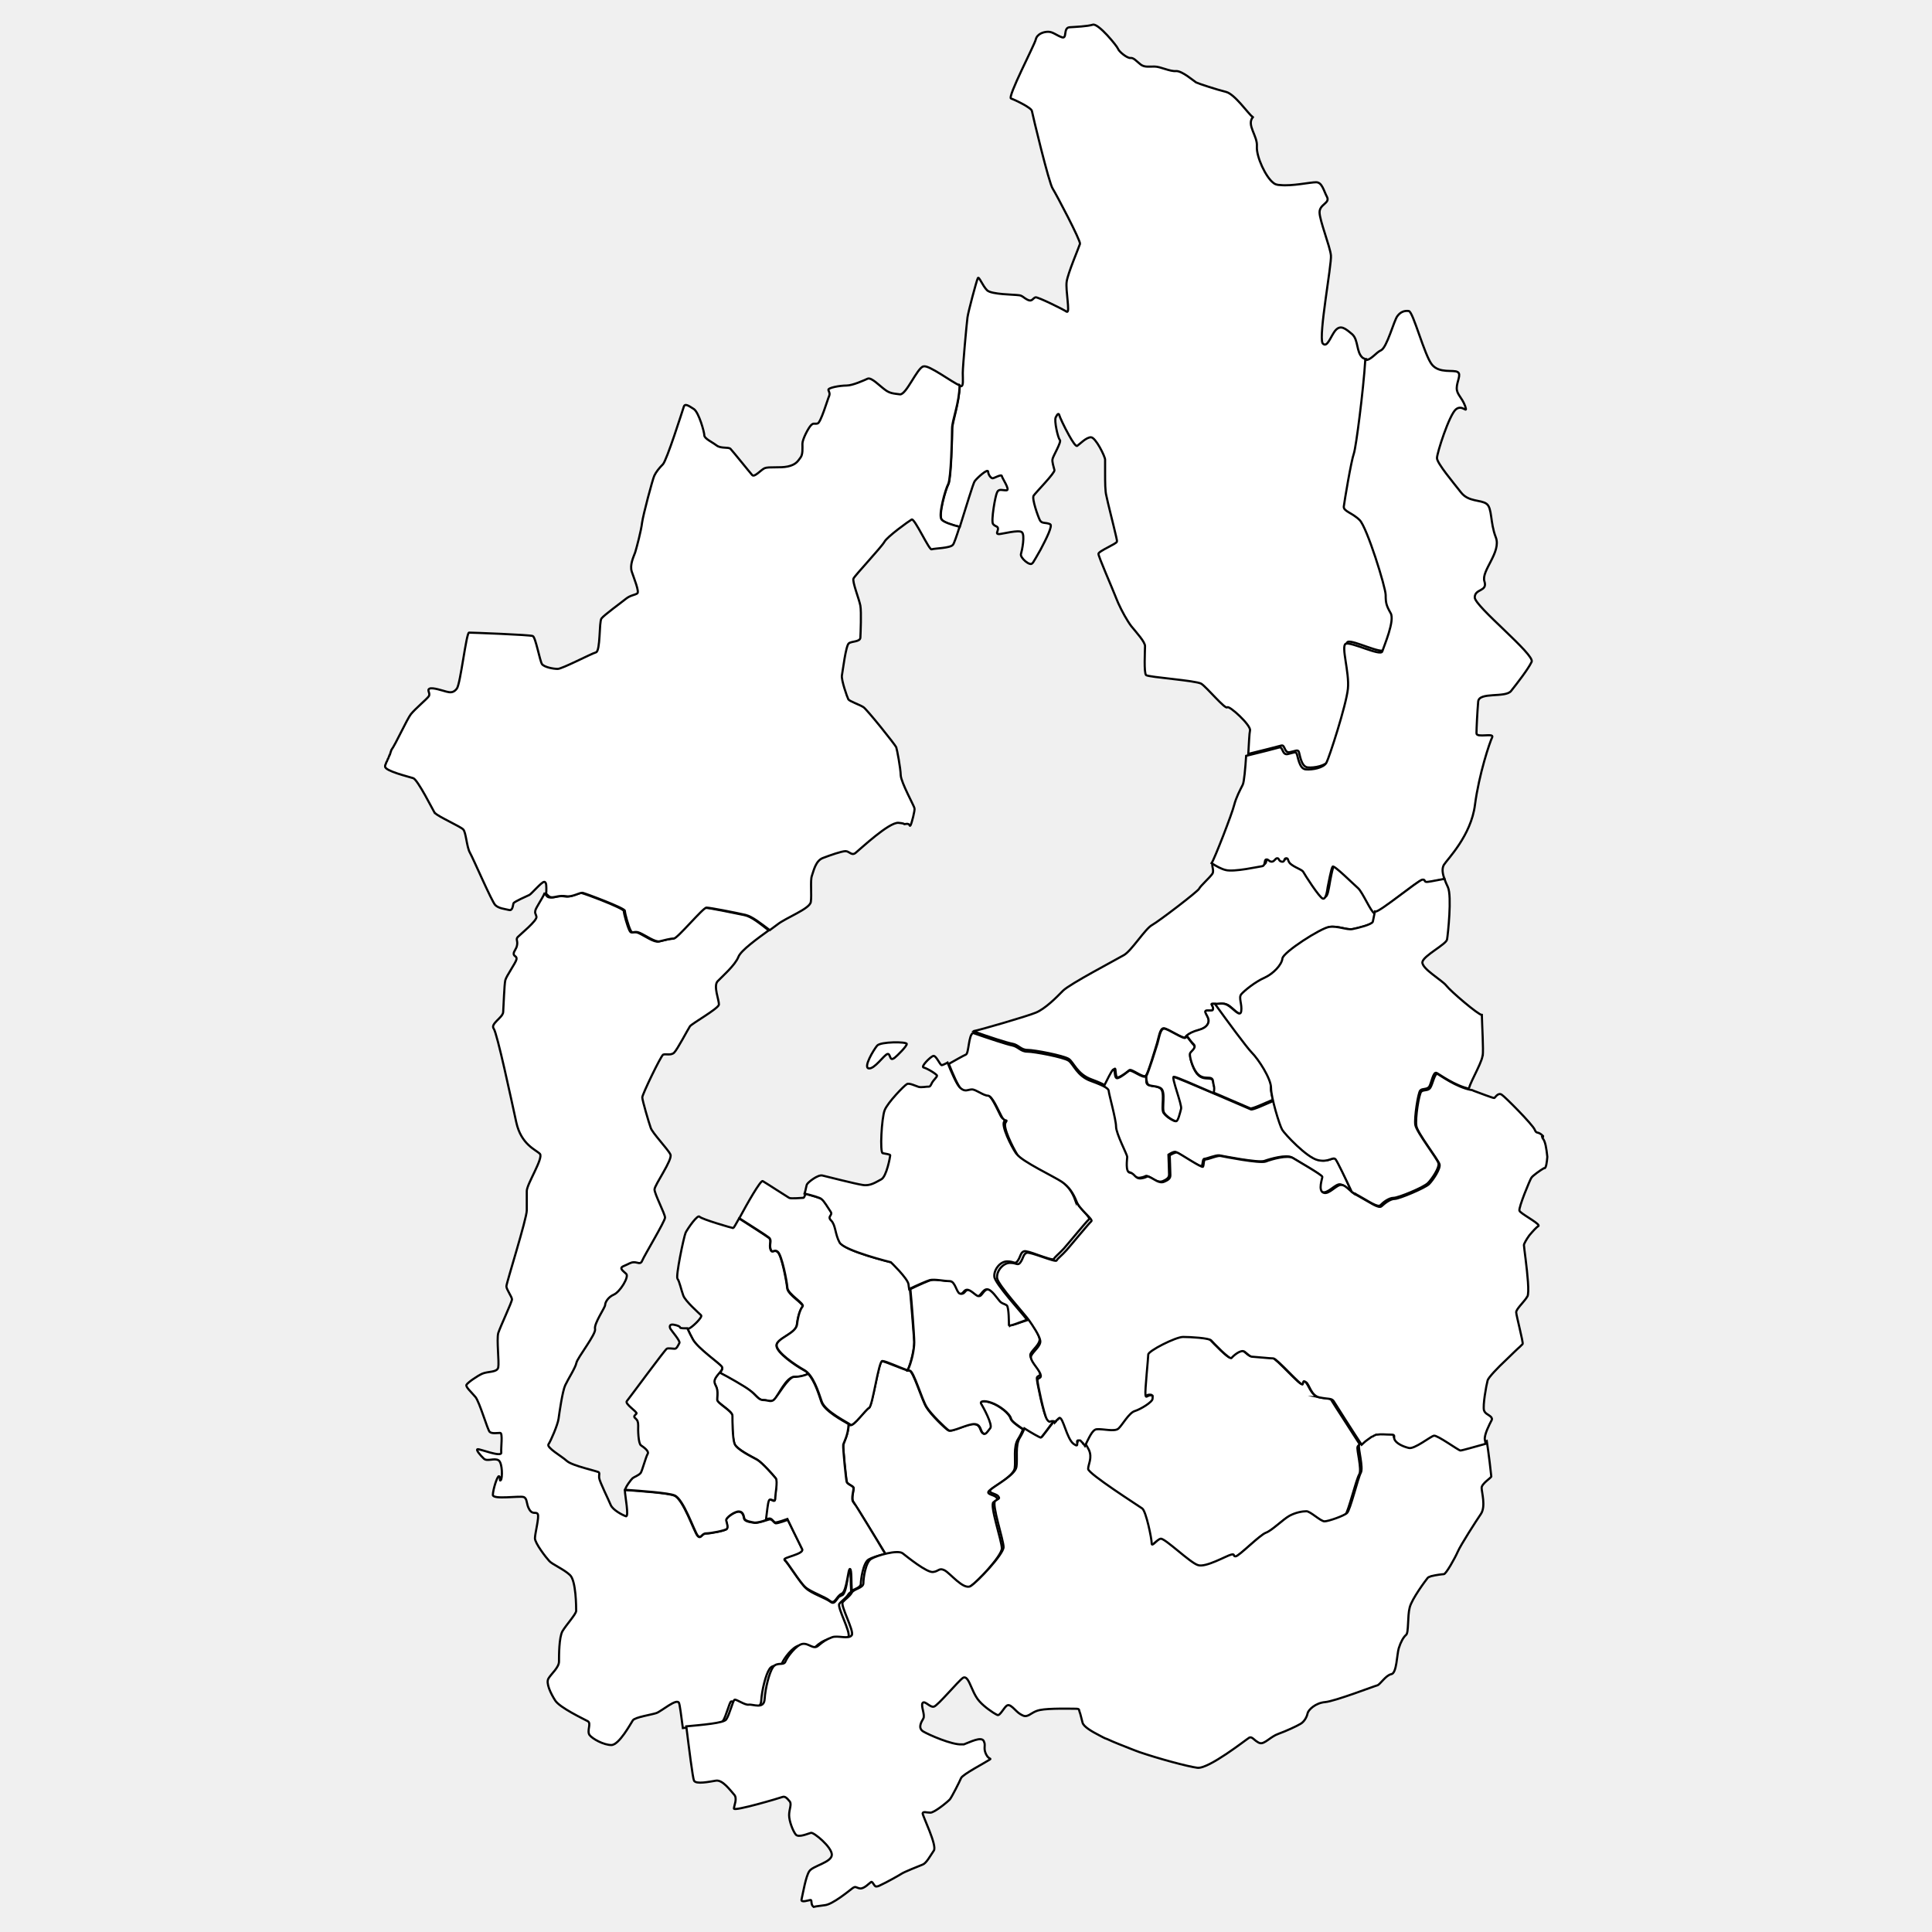
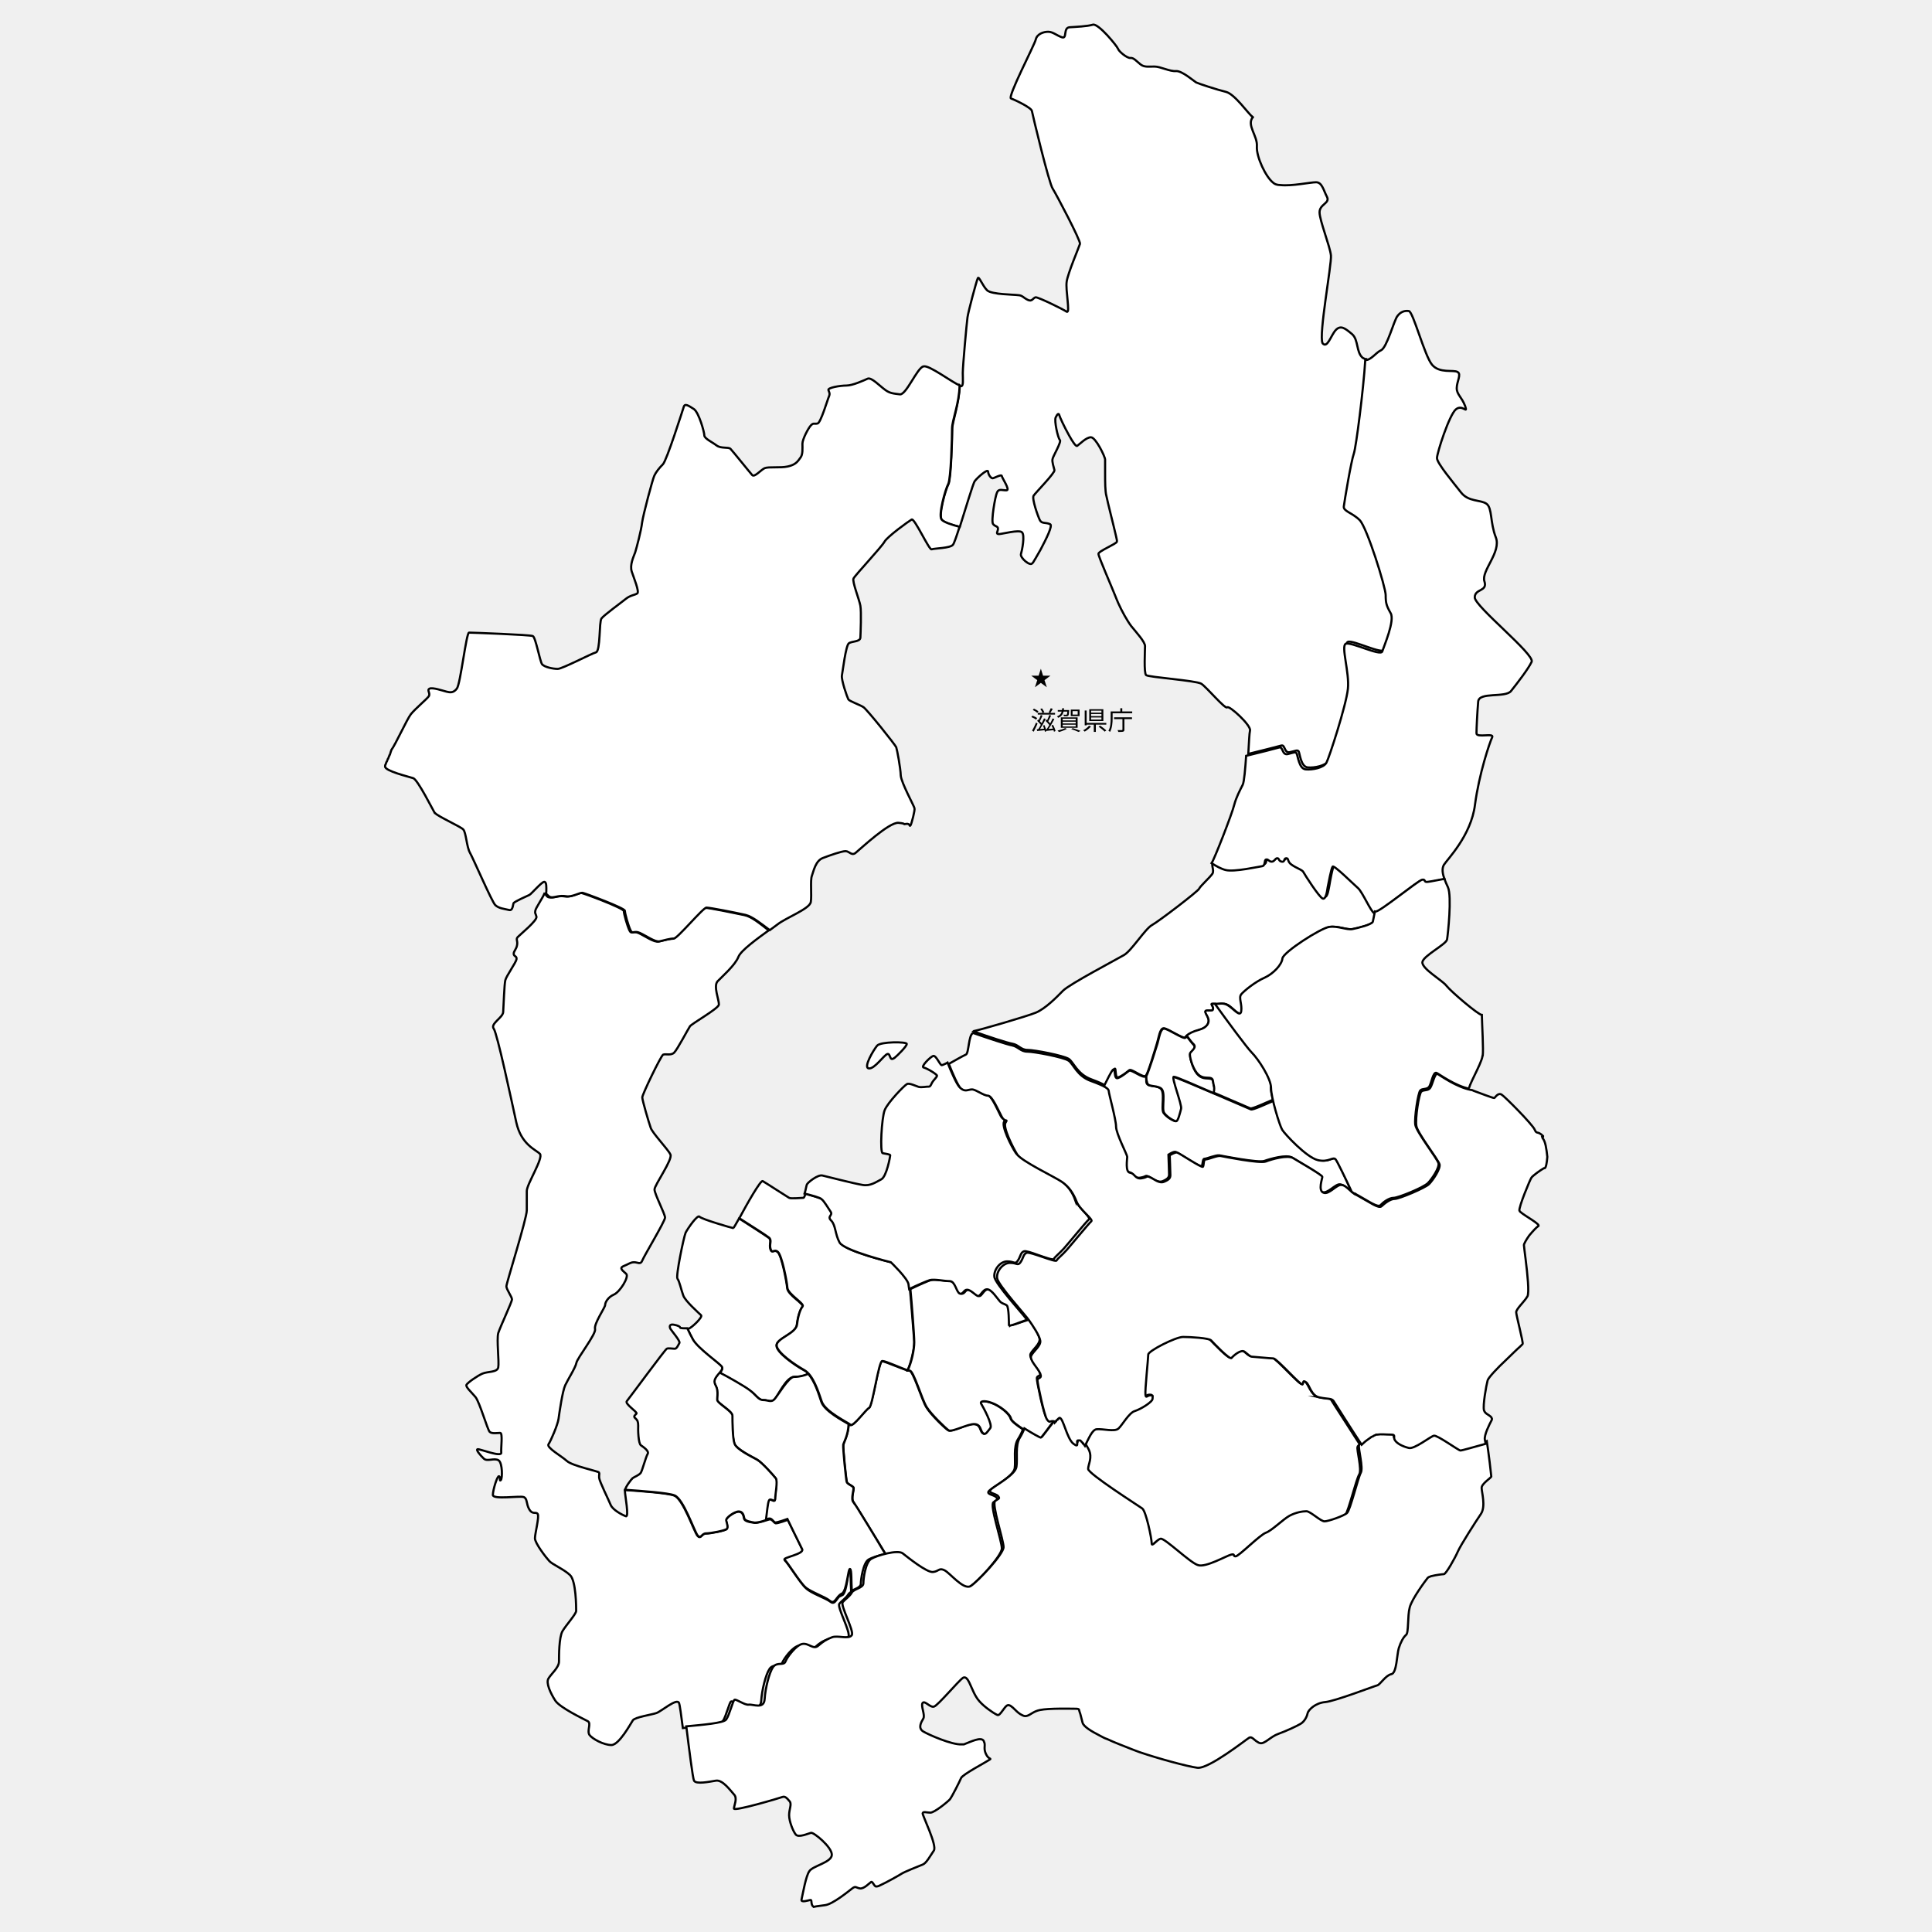
<svg xmlns="http://www.w3.org/2000/svg" style="transition:transform .15s ease-out;transform-origin:center center;transform:translate(0,0) scale(1)" viewBox="0 0 900 900">
  <path fill="#fff" stroke="#000" stroke-miterlimit="10" d="M648.2 285.2c-2.1-3.4-2.3-4.7-2.3-8.4s-8.7-31.5-12.1-34.9-7.7-3.9-7.4-6.4c.3-2.3 3.4-21 4.7-24.7 1-2.9 4.4-29.3 5.3-43.5-.5 0-1-.3-1.6-.6-3.1-2.6-1.9-8.3-4.9-11-3.1-2.6-5.3-4.5-7.7-1.9-2.3 2.6-3.9 8.7-6.1 6.1-1.9-3.8 4.3-36.7 3.9-40.9s-5.3-16.3-5.3-20.1 4.9-4.2 3.5-7.1c-1.6-3-2.3-6.9-5.1-6.9s-11.3 1.9-16.7 1.3c-1.4 0-2.6-.4-3.2-1-3.5-2.6-8-12.1-7.7-17 .4-4.9-4.9-9.9-1.9-13.6-2.1-1.6-8.4-10.8-12.5-11.8s-13-3.9-13.9-4.4c-1-.6-6.5-5.4-9.3-5.3-2.9.3-7.3-2.1-10.1-2.1s-4.7.4-6.5-1-3.2-3.2-4.7-3-5.4-3-5.8-4.3c-.4-1.2-9.1-11.9-11.7-11.2-2.6.8-7.9 1-10.9 1.2-3 .3-1 5.4-3.4 4.7-2.5-.8-4.3-2.6-6.5-2.6s-5.2 1-5.8 3.6-13.4 27-11.5 27.5c1.8.6 9.5 4.3 9.7 5.8.3 1.7 8 33.9 9.7 36.2 1.6 2.5 13.1 24.3 12.7 25.7s-5.7 13.8-6.2 17.6c-.6 3.8 1.7 14.8.1 14h-.1c-1.8-1.2-13.4-6.9-14.5-6.7-1.2.3-1.6 2.2-3.6 1.2-2.1-1-2.5-2.1-4.4-2.2-2.1-.3-12.3-.3-14.5-2.2-2.2-2.1-3.9-6.9-4.4-5.7-.6 1.2-4.4 15.4-4.8 18.2-.4 2.9-2.2 22.7-2.2 25.9s.4 6.2-.8 6.2-.4-.1-.6-.3c-.3 8.4-3.5 17.1-3.5 20.1s-.5 23.6-1.8 25.9-4.7 14.4-3.1 16.5c.9 1.3 5.2 2.6 8.4 3.4 2.7-8.4 6.2-20.4 7-21.4 1.2-1.6 6.1-6 6.2-4.4s1.4 3.1 2.1 3.1 4.2-2.1 4.3-1c.1.9 4 6.5 2.2 6.6s-3.6-.9-4.4.9c-.9 1.7-2.9 13.5-1.9 14.8s2.3.9 2.3 2.2-1.3 2.5.5 2.5c1.8-.1 9.1-2.1 10.6-.9 1.6 1.2.1 8.6-.4 10.2-.5 1.7 4.2 5.8 5.3 4.3 0-.1.1-.1.3-.3.6-.9 1.9-3.2 3.5-6 2.7-5.1 5.8-11.3 4.5-11.9-2.1-1-3.9-.1-4.8-1.9s-3.8-10-2.9-11.4 10-10.6 9.7-11.9-1.2-3.9-.9-5.1c.1-1.2 4.4-8.2 3.4-9-.9-.9-2.7-9-1.9-10.5.8-1.6 1.4-2.1 1.7-.9.1.6 2.3 5.4 4.5 9.3 1.6 2.9 3.2 5.3 3.8 4.9 1.3-.9 4.2-4 6.4-4s6.6 9 6.6 10.4v6.4c0 3.9 0 8.4.6 10.5.6 3.1 3.4 13.9 4.5 18.8.3 1.3.5 2.2.4 2.5 0 1-8.6 4.4-8.6 5.7s6.2 15.4 7.8 19.5c.4.9.8 2.1 1.4 3.4 1.7 3.8 4.2 8.3 6.1 10.8 2.6 3.2 6.4 7.3 6.4 9.3s-.6 12.5.5 13.5c1.3 1 23.2 2.5 25.7 4 2.5 1.6 11.2 12.1 12.1 11 .9-1 11.2 8.4 10.6 10.8-.3 1.2-.5 5.8-.8 10.9 5.7-1.4 14-3.5 15.4-3.9 1.8-.5 1.3 3.6 3.9 3.1s3.6-1.3 4.2-.3c.5 1 1 7.1 4.2 7.4 3.1.3 8.4-.8 9.7-3.1s9.2-26.7 10-34.4-3.4-20-1-21 16.2 6.1 17 3.6c.4-1.9 5.6-14 3.5-17.4h-.1Z" class="JP25203" />
  <path fill="#fff" stroke="#000" stroke-miterlimit="10" d="M392.3 742.8c-2.6 1-3.1 5.2-5.4 3.4s-9-3.9-11.5-6.4c-2.6-2.3-8.4-11.8-9.7-12.8s9.2-2.6 8.2-4.9S367 708 367 708s-4.9 1.8-5.7 1.6-1.6-2.1-2.9-1.8-5.2 1.8-6.9 1.6c-1.6-.3-4.7-.5-4.9-2.1-.3-1.6-.8-3.1-2.6-3.1s-6.1 2.9-5.8 4.2 1 3.1.3 3.9c-.8.8-7.7 2.1-9.7 2.1s-2.3 2.9-3.9 1-6.6-17-10.8-18.7c-3-1.2-15.7-2.1-23-2.6v.3c0 2.1 2.1 12.7.4 11.9-1.7-.6-6-2.9-7-5.2-.9-2.3-5.2-10.8-5.4-12.7-.1-1.8.3-1.7-.1-2.5-.5-.6-12.3-3-14.9-5.3-2.5-2.3-9.6-6.2-8.6-7.8 1-1.4 4.3-9 4.7-11.9s1.8-12.8 3.1-15.6 4.8-8.2 5.2-10.4c.4-2.3 9.3-13.5 8.7-15.8-.6-2.5 4.7-10 4.7-11.2s1.3-3.6 4-4.8c2.9-1.2 7.3-8.4 5.8-9.7-1.3-1.3-3.6-2.6-1.2-3.6 2.5-1 3.2-1.8 4.9-1.8s3 1.3 3.8-.8 10.6-18.3 10.6-20-4.9-11-4.9-13.1 8.6-14 7.4-16.3c-1-2.3-8.6-10.2-9.2-12.5-.8-2.2-3.9-12.7-3.9-14.1s8.6-19.2 9.7-19.9c1.2-.5 3.6.5 5.1-.9s6.5-11 7.4-12.3 13.2-8.2 13.5-10.1c.1-2.1-2.7-8.7-.6-10.9s8.2-7.5 9.7-11.4c1.2-3 9-8.6 14.1-12.3-4.4-3.4-8-6.4-11.3-7.1-4.7-1-16.5-3.4-18.2-3.4s-13.6 14.4-15.2 14.4-4.4.8-6.6 1.3c-2.1.5-6.4-2.6-9.2-3.9s-3.4.8-4.4-1.3-2.6-7.7-2.6-9-18.4-8.2-19.7-8.4-4.7 2.1-7.7 1.6c-2.9-.5-4.4.5-6.6.5s-1.9-1.3-3-1.8c-1 2.3-3.9 6.5-4.2 7.8-.3 1.6 0 1 .5 2.9.5 1.8-7.7 8.4-8.7 9.5s0 1.6-.3 3.6c-.3 2.1-1.6 2.9-1.6 4.2s1.6 1 1.3 2.6-4.7 7.7-5.2 9.7-.8 12.3-1 14.9-6.1 5.4-4.4 7.7c1.6 2.1 8.2 33.1 10.5 43.6s9.2 12.8 11 14.7-6.1 14.1-6.1 17.3v9c0 3.9-9.5 33.9-9.5 35.4s2.6 4.9 2.6 6.1-5.4 12.6-6.4 15.7c-.8 3.1.5 13.6 0 16s-4.9 1.8-7.4 2.9c-2.3 1-6.9 4.2-7.4 5.2s2.3 3.4 4.2 5.7 5.6 15.2 6.6 16.2 3.6.5 4.9.5.3 6.9.5 9.2-10-1.8-11-1.6 1.3 2.9 2.9 4.4 4.9-.5 6.9.8c1.8 1.3 1.8 8.4 1 9.2s0-1.3-.8-1.8-2.9 6.4-2.9 8.7 12.6.3 14.4 1c1.8.8 1 3.1 2.6 5.8 1.6 2.6 3.1.8 3.9 2.1s-1.3 9-1.3 11.3 5.2 9 6.6 10.5c1.3 1.6 6.9 3.9 9.7 6.6 2.9 2.6 2.9 15.2 2.9 16.7s-4.7 6.6-6.4 9.5c-1.6 2.9-1.6 11.3-1.6 14.1s-3.6 5.7-4.9 7.9c-1.3 2.1 1 6.9 3.1 10.2 2.1 3.4 13.4 8.7 15.2 9.7s-.5 4.4.8 6.4c1.3 1.8 6.6 4.7 10.2 4.7s9-10 10-11.5 8.7-2.6 11-3.4 9.5-7.1 10.5-4.7c.4.9 1 5.7 1.8 11.7 7.4-.9 17.5-1.6 18.6-3.2 1.6-2.3 3.1-9 3.9-9.2.8-.3 4.7 2.6 6.6 2.3 1.8-.3 7.1 2.3 7.4-2.6s2.1-12.3 3.9-14.9 4.9-.5 5.8-2.6c.8-2.1 4.9-7.7 7.9-8.2 2.9-.5 4.9 2.9 7.4.8 2.3-2.1 3.6-2.9 6.4-3.9 2.6-1 7.9 1 9.2-1s-5.4-13.9-4.2-15.4 3.1-2.6 4.2-4.4c.3-.5.8-.8 1.3-1.2-.3-4.3 0-9.7-.8-10.1-.8 0-1 10.9-3.6 11.9z" class="JP25201" />
  <path fill="#fff" stroke="#000" stroke-miterlimit="10" d="M476.5 665.8c-2.9-1.8-5.4-3.9-5.7-4.9-.5-2.3-5.2-6.1-9-7.4-3.6-1.3-5.7-.8-4.9.5s5.4 9.7 4.2 11.3c-1.3 1.6-2.1 3.4-3.4 2.3s-.8-3.9-3.9-4.2-10.5 3.9-12.1 2.9-8.2-7.4-10.2-10.8c-2.1-3.4-6.1-17-7.9-17s-11.3-4.4-12.8-4.4-4.4 21-6.1 21.8c-1.6.8-7.4 9-8.7 7.9-.1 0-.4-.3-.6-.4-.3 5.2-2.3 8.4-2.5 9.6-.3 1.6 1.3 16.2 1.6 17.3s2.6 1.8 3.1 2.6-1.3 4.9 0 6.9c1.2 1.6 11.4 18.4 15.1 24.4 3-.6 5.8-.9 7 0 2.3 1.8 11.3 9 14.1 8.7 2.9-.3 2.9-2.1 5.4-.8s8.7 9.2 12.1 7.4 15.4-14.7 15.4-18.2-5.8-20.2-3.9-21.5c1.8-1.3 2.3-1 1.3-2.3s-5.6-1.3-2.9-3.4c2.6-2.1 11-6.6 11.5-10.2s-.8-10 1.6-13.6c.9-1.4 1.7-3 2.2-4.4Z" class="JP25211" />
  <path fill="#fff" stroke="#000" stroke-miterlimit="10" d="M355.6 652.2c2.3 0 3.6 1.3 5.2-.3s5.4-10.5 9.2-10.5 4.7-.6 6.6-1.4c-.6-.8-1.3-1.3-2.1-1.7-4.2-2.3-12.8-8.2-12.8-11.5s9-5.4 9.5-9.7c.5-4.2 1.6-7.1 2.6-8.4s-6.9-5.4-7.1-8.7c-.3-3.1-2.6-15.2-4.4-16.7-1.8-1.6-2.6 1-3.4-1.3s.8-4.2-.8-5.4c-1.2-.9-9.1-6-13.8-9-1.4 2.6-2.6 4.5-2.7 4.5-.5 0-14.9-4.2-15.7-5.3-.9-1.2-5.4 5.3-6.5 7.4-.9 2.1-4.7 20.4-3.8 21.5s1.7 5.1 2.7 7.8c.9 2.6 7.4 8.3 8.3 9.2s-4.8 6.2-5.8 6.2h-.6c.8 1.7 1.7 3.6 2.6 5.2 2.3 4.2 12.3 11 13.4 12.6.6.9 0 1.8-.9 2.9 4.3 2.2 11.8 6.5 14 8.2 2.9 1.9 4 4.5 6.4 4.5h-.1Z" class="JP25207" />
  <path fill="#fff" stroke="#000" stroke-miterlimit="10" d="M397.5 699.8c-1.3-1.8.5-6.1 0-6.9s-2.9-1.6-3.1-2.6c-.3-1-1.8-15.7-1.6-17.3.3-1.2 2.3-4.4 2.5-9.6-2.7-1.6-11.3-6.1-12.7-10.4-1.3-3.9-3.1-9.7-6.1-13-1.9.8-4 1.4-6.6 1.4s-7.7 9-9.2 10.5-2.9.3-5.2.3-3.4-2.6-6.4-4.7c-2.2-1.7-9.7-6-14-8.2-.6.8-1.4 1.7-1.9 2.6-1.3 2.3.5 3.4.8 5.4s0 3.1 0 4.7 7.1 5.2 7.1 7.4 0 10.5 1 13.1 8.2 6.1 10.5 7.4 7.7 7.4 8.7 8.7-.3 7.4-.3 9.7-2.3-1-3.1.8c-.5 1.2-.9 4.9-1.3 8.8.6-.3 1.3-.4 1.6-.5 1.3-.3 2.1 1.6 2.9 1.8s5.7-1.6 5.7-1.6 5.7 11.8 6.9 14.1c1 2.3-9.5 3.9-8.2 4.9s7.1 10.5 9.7 12.8 9.2 4.4 11.5 6.4c2.3 1.8 2.9-2.3 5.4-3.4s2.9-12.1 3.9-11.5c.8.4.5 5.8.8 10.1 1.7-.9 4.2-1.6 4.2-3.2s1-9.7 3.6-11.3c1.3-.8 4.5-1.9 7.8-2.6-3.5-6-13.8-22.8-14.9-24.4z" class="JP25208" />
  <path fill="#fff" stroke="#000" stroke-miterlimit="10" d="M423.6 598.3c-.5-2.9-8.2-10.2-8.2-10.2s-21.8-5.2-23.9-9.2c-2.1-3.9-1.8-8.2-3.9-10.2s1-2.3-.3-4.2c-1.3-1.8-2.9-4.7-4.2-5.8-.8-.6-4.7-1.7-7.9-2.6-.3 1-.6 1.9-1 1.9-1 0-5.8.5-6.6 0-.9-.5-10.9-7-12.3-7.8-1-.5-7.3 10.6-10.9 17.3 4.7 3 12.6 8 13.8 9 1.6 1.3 0 3.1.8 5.4s1.6-.3 3.4 1.3 4.2 13.6 4.4 16.7c.3 3.1 8.2 7.4 7.1 8.7s-2.1 4.2-2.6 8.4-9.5 6.4-9.5 9.7 8.7 9.2 12.8 11.5c4.2 2.3 6.6 10 8.2 14.7s12.1 9.7 13.4 10.8 7.1-7.1 8.7-7.9 4.4-21.8 6.1-21.8 8.8 3.4 11.8 4.3c1.8-3.9 3.1-10.1 3.1-13.2-.3-3.6-1.8-23.9-2.3-26.7Z" class="JP25210" />
  <path fill="#fff" stroke="#000" stroke-miterlimit="10" d="M614.3 650.7c-3.9-.8-4.7-6.1-6.4-7.1-1.6-1-1 0-1.6 1-.5 1-12.1-12.1-13.6-12.1s-9.2-.8-10-.8-1.8-1-3.4-2.3-5.2 1.8-6.1 2.9c-.8 1-8.4-7.1-9.5-8.2s-9.7-1.6-13.1-1.6-16.2 6.6-16.2 8.2-1.6 16.7-1.3 18.7c.3 1.8.8.3 2.3.3s1 0 1 1.6-5.6 4.9-8.2 5.7-5.7 6.6-7.7 8.2c-1.8 1.6-7.4 0-10.2.3-2.1 0-3.5 4-5.4 7.8.5.8 1 1.7 1.6 2.7 1.8 3.6-.3 6.9-.3 9s23.4 17 25.2 18.4c1.8 1.3 4.4 14.1 4.4 16.2s2.3-1.8 4.2-2.1c1.8-.3 13.6 11.3 17.4 12.3 3.6 1 13.4-4.4 15.4-4.9 2.1-.5.5.8 2.1.8s11.3-10 14.1-11c2.9-1 8.2-6.4 11-7.9 2.9-1.6 6.1-2.1 7.9-2.1s6.6 4.7 8.4 4.7 9.2-2.6 10.5-3.9 4.9-16.2 6.4-18.7c1.3-2.3-1.3-11.5-.8-12.8 0-.3.5-.6 1-1.2-3.6-5.7-12.5-19.3-13.1-20.4-.6-1.3-2.3-.8-6.2-1.6h.2Z" class="JP25383" />
  <path fill="#fff" stroke="#000" stroke-miterlimit="10" d="M470.6 617.3c0-.8 0-8.4-1-9.2s-2.3-.8-3.4-2.1c-1-1.3-3.6-5.4-5.8-5.4s-3.1 3.6-4.4 3.1-3.4-2.9-4.9-2.9-1.8 2.3-3.4 1.8-2.1-5.8-4.7-5.8-6.9-1-9.2-.5c-1.4.3-6.2 2.5-9.7 4.2.6 6.2 1.8 21.4 1.8 24.8s-1.2 9.2-3.1 13.2h1c1.8 0 5.7 13.6 7.9 17 2.1 3.4 8.7 9.7 10.2 10.8 1.6 1 9-3.1 12.1-2.9s2.6 3.1 3.9 4.2 2.1-.8 3.4-2.3-3.4-10-4.2-11.3 1.3-1.8 4.9-.5 8.4 4.9 9 7.4c.5 2.3 12.6 9.2 13.4 9.2s4-5.1 6.6-8.2c-.4-.4-.8-.8-1-.8-1.3 0-1.3 1-2.6-.8s-4.4-16.5-4.4-18.2 2.3-.5 1.3-3.1-5.2-6.4-4.2-8.4 4.4-4.4 4.2-6.9c-.3-2.2-3.2-6.5-4.9-9-4.2 1.3-8.7 3.1-8.7 2.5Z" class="JP25384" />
  <path fill="#fff" stroke="#000" stroke-miterlimit="10" d="M520.9 501.9c2.1-.8 4.2-2.6 5.2-3.4s6.6 3.9 7.7 2.6 4.4-12.6 5.2-15.2 1.3-6.9 3.1-6.9 9.2 5.2 10 4.2 2.9-2.3 6.6-3.4c3.6-1 4.9-3.4 4.2-5.4-.8-2.1-2.3-3.6-.3-3.6s2.6.3 2.6-1-1.8-2.3.3-2.1c2.1.3 4.2-.8 6.6.5 2.3 1.3 5.8 6.1 6.4 2.9.5-3.1-1.3-6.4 0-7.9s6.6-5.7 10.8-7.7c4.2-1.8 8.2-6.1 8.4-9 .3-2.9 17.9-14.1 21.8-14.7s8.2 1.6 10.8 1c2.6-.5 9-2.1 9.5-3.4.3-.5.6-2.6 1-4.9-1.7-1.3-5.3-9.9-7.4-11.7s-11-10.8-11.8-10-2.1 8.2-2.3 9.5c-.3 1.3-.8 6.1-2.3 5.4-1.6-.5-8.4-11.3-9-12.3s-3.1-1.8-5.4-3.4-1.3-3.1-2.6-3.1-.5 1.8-2.1 1.6c-1.6-.3-1-1.6-2.1-1.6s-1.3 1.6-2.6 1.6-1.6-1.3-2.6-1-.3 2.9-1.8 3.1c-1.6.3-13.1 2.9-17 1.8-2.1-.5-4.4-1.8-6.6-3.1-1.3 1.7.6 3.9-.4 5.7-1.2 1.8-5.7 5.8-6.2 7s-18.8 15.2-21.9 16.9c-3.2 1.7-9.5 11.9-13.1 14s-25.3 13.5-28.4 16.6c-3.1 3.2-8.3 8.4-12.6 10.2s-26.5 8.2-28.9 8.6c0 0-.2 0-.3.1 6.9 2.5 15.8 5.4 18.2 5.8 2.9.5 3.9 2.9 7.1 2.9s16.7 2.6 19.2 4.2c2.3 1.6 3.9 7.1 10.5 9.5 3.2 1.2 5.3 2.1 6.5 2.9 1.6-3.1 3.2-7 4.3-7.8.9-.9 0 4.9 1.9 4z" class="JP25202" />
  <path fill="#fff" stroke="#000" stroke-miterlimit="10" d="M622.5 540c-1.3-1.6-3.1 1.6-8.4.3-5.2-1.3-15.2-12.1-16.5-14.1-.9-1.4-3.1-8-4.3-13.4-3.8 1.6-9.7 4.4-10.6 4-1.3-.5-34.9-15.2-36.2-15.2s3.9 13.1 3.4 14.9-1.6 5.8-2.3 5.8-4.2-1.8-5.6-3.9c-1.3-2.1 1-10-1.6-11.5-2.6-1.6-6.1-.3-6.4-2.9 0-.8 0-1.7-.3-2.7-1 1.4-6.6-3.2-7.7-2.5s-3.1 2.6-5.2 3.4-1-4.9-2.3-3.9c-.9.8-2.7 4.7-4.3 7.8 1.2.8 1.7 1.3 1.7 1.9 0 1 3.4 13.1 3.4 16.5s5.2 13.1 5.2 14.1-1 7.1 1.3 7.4 2.3 3.1 5.4 2.6 2.1-1.3 3.9-.5 4.2 3.1 6.6 2.1c2.3-1 2.9-1.8 2.9-3.1s-.3-9.2-.3-9.2 2.3-1.6 3.4-1.3c1 .3 11.5 7.4 12.1 6.6s.3-3.4 1.3-3.4 5.2-1.8 6.9-1.6c1.6.3 18.2 3.6 21 2.6s10.2-3.1 12.8-1.6c2.6 1.6 13.6 7.9 13.6 8.7s-2.1 6.4.5 7.4 6.1-3.9 8.4-3.6c1.8.3 3 1.8 5.4 3.8-2.7-6.5-6.6-14.7-7.4-15.6h.2Z" class="JP25425" />
  <path fill="#fff" stroke="#000" stroke-miterlimit="10" d="M565.5 505.9c-.5-1.8 0-3.1-1.8-3.4s-3.9.3-6.1-2.3c-2.1-2.6-3.6-8.2-3.1-9.2s3.1-2.6 1.6-4.2c-.6-.6-1.9-2.3-3.2-4l-.6.6c-.8 1-8.2-4.2-10-4.2s-2.3 4.2-3.1 6.9c-.8 2.6-4.2 13.5-5.2 15.2 0 1 0 1.9.3 2.7.3 2.6 3.6 1.3 6.4 2.9 2.6 1.6.3 9.5 1.6 11.5s4.7 3.9 5.6 3.9 1.8-3.9 2.3-5.8c.5-1.8-4.7-14.9-3.4-14.9s10.1 4 19.2 7.9c0-1.4 0-2.6-.3-3.6z" class="JP25441" />
  <path fill="#fff" stroke="#000" stroke-miterlimit="10" d="M592.3 506.7c0-4.4-5.7-13.4-9-16.5-2.2-2.2-11.4-14.8-17.1-22.6h-.8c-2.1-.3-.3.8-.3 2.1s-.5 1-2.6 1-.5 1.6.3 3.6c.8 2.1-.5 4.4-4.2 5.4-3 .8-4.8 1.8-5.8 2.7 1.3 1.8 2.6 3.5 3.2 4 1.6 1.6-1 3.1-1.6 4.2-.5 1 1 6.6 3.1 9.2s4.2 2.1 6.1 2.3c1.8.3 1.3 1.6 1.8 3.4.3 1 .3 2.2 0 3.5 8.3 3.6 16.3 7 17 7.3.9.4 6.9-2.5 10.6-4-.6-2.2-1-4.3-1-5.7h.2Z" class="JP25442" />
  <g fill="#fff" stroke="#000" stroke-miterlimit="10" class="JP25204">
    <path d="M500.9 559.1c-1.3-3.6-3.4-6.9-6.9-9.2-3.4-2.3-18.7-9.7-20.8-12.8s-6.9-12.6-5.4-14.7c1.3-2.1-.3.3-1.8-2.9-1.6-3.1-4.4-9.7-6.4-9.7s-1.9-.5-3.1-1.2c-1.6-.8-3.2-1.7-4.3-1.7-1.8 0-3.1 1.3-5.2-.5-1.3-1.2-3.9-7.1-5.6-11.4-1.4.8-2.5 1.2-2.7 1.2-.9-.1-2.6-4.7-4-4.3-1.4.5-6 5.1-4.4 5.4 1.7.4 6.2 3.2 6.2 3.8s-1.7 2.2-2.1 2.9c-.4.5-.9 2.3-1.7 2.2-.9-.1-3.4.5-4.8.1-1.3-.4-4.3-1.9-5.4-1.3-1.2.6-9 8.6-10.4 12.2s-2.3 19.7-.9 20 3.5.5 3.5 1-1.7 10-4.2 11.2c-2.5 1.3-5.1 3.2-8.6 2.6-3.5-.5-16.6-3.9-18.8-4.4-2.1-.5-6.6 3.1-7.1 4-.4.5-.6 2.7-1.2 4.4 3.2.8 7.3 1.9 7.9 2.6 1.3 1 2.9 3.9 4.2 5.8 1.3 1.8-1.8 2.1.3 4.2s1.8 6.4 3.9 10.2S415 588 415 588s7.7 7.4 8.2 10.2c.1.4.1 1.2.3 2.3 3.5-1.7 8.3-3.8 9.7-4.2 2.3-.5 6.6.5 9.2.5s3.1 5.2 4.7 5.8c1.6.5 1.8-1.8 3.4-1.8s3.6 2.3 4.9 2.9c1.3.5 2.3-3.1 4.4-3.1s4.7 4.2 5.8 5.4c1 1.3 2.3 1.3 3.4 2.1 1 .8 1 8.4 1 9.2s4.7-1.2 8.4-2.5c-.1 0-.3-.3-.3-.4-1.6-2.3-14.7-16.5-14.9-19.7-.3-3.1 2.6-7.1 6-7.1s3.6 1.6 4.9-.3c1.3-1.8 1.3-3.9 2.9-4.4.8-.3 3.5.6 6.5 1.7 3.5 1.2 7.1 2.5 7.4 1.9.5-1 2.3-2.3 4.7-4.9 2.3-2.6 10.5-12.6 11.5-13.4 1.7-.9-4.9-5.6-6.2-9.3zM416.5 492.9c-2.2 1.7-1.6-2.3-3.1-1.9-1.6.4-6 7.1-8.7 6.7s2.3-8.7 3.9-10.6 13.8-1.9 13.8-.8c.1 1-4.3 5.4-5.8 6.6Z" class="JP25204" />
  </g>
  <path fill="#fff" stroke="#000" stroke-miterlimit="10" d="M361.1 698.4c0-2.3 1.3-8.4.3-9.7s-6.4-7.4-8.7-8.7-9.5-4.7-10.5-7.4c-1-2.6-1-11-1-13.1s-7.1-5.8-7.1-7.4.3-2.6 0-4.7-2.1-3.1-.8-5.4 3.9-3.9 2.9-5.4-11-8.4-13.4-12.6c-.9-1.6-1.8-3.5-2.6-5.2-1.3 0-3.4 0-3.4-.4s-.8-.9-2.9-1.3-2.1.9-1.6 1.9c.5.9 4.7 5.7 4.2 6.6s-1.3 2.9-2.3 2.7c-.9 0-2.9-.4-3.6 0-.9.5-17.5 23.1-18.6 24.4s5.1 5.1 4.5 5.8-1.7 1.3-.5 2.2c1 .9 1.3 1.7 1.3 3.4-.1 1.7 0 8.4 1.3 9.2 1.3.9 3.9 2.7 3.1 4s-2.5 7.7-3.2 8.8c-.9 1.2-3.1 1.9-3.8 2.5s-3.2 3.9-3.5 5.4c7.3.5 20 1.4 23 2.6 4.2 1.6 9.2 16.7 10.8 18.7 1.6 1.8 1.8-1 3.9-1s9-1.3 9.7-2.1 0-2.6-.3-3.9 3.9-4.2 5.8-4.2 2.3 1.6 2.6 3.1 3.4 1.8 4.9 2.1c1.2 0 3.5-.5 5.2-1.2.5-4 .9-7.8 1.3-8.8.6-2.2 3 1.3 3-1.2v.2Z" class="JP25206" />
  <path fill="#fff" stroke="#000" stroke-miterlimit="10" d="M691.8 671.7c-4.9 1.4-11 3.1-11.7 3.1s-10.8-7.1-12.3-6.9-9.2 6.6-11.8 5.7c-2.6-.8-5.2-2.1-6.4-3.6-1-1.6.5-2.6-1.8-2.6s-4.4-.3-6.4 0h-.6c-.3 0-.5.3-.8.4-.3 0-.5.3-.9.5-.4.3-.6.4-1 .6-.8.5-1.6 1-2.2 1.6-.8.5-1.4 1-1.8 1.6-.5.5-.9.9-1 1.2-.5 1.3 2.1 10.5.8 12.8s-4.9 17.4-6.4 18.7c-1.3 1.3-8.7 3.9-10.5 3.9s-6.6-4.7-8.4-4.7-4.9.5-7.9 2.1c-2.9 1.6-8.2 6.9-11 7.9s-12.6 11-14.1 11 0-1.3-2.1-.8-11.8 6.1-15.4 4.9c-3.6-1-15.4-12.6-17.4-12.3-1.8.3-4.2 4.2-4.2 2.1s-2.6-14.9-4.4-16.2-25.2-16.2-25.2-18.4 2.1-5.2.3-9c-.5-1-1-1.9-1.6-2.7s-.5-.9-.8-1.2h-.1c-.1 0-.3-.3-.3-.4l-.3-.3c-.1 0-.1-.3-.3-.3-.1 0-.3-.3-.4-.4h-.1c-.1-.3-.3-.3-.4-.3h-.5c-1.3 0 1 3.9-2.1 1.6s-4.7-12.3-6.6-12.1c-.1 0-.3 0-.4.3h-.1c-.1.3-.3.4-.4.5h-.1c-.1.3-.4.5-.5.6h-.1c-.3.4-.5.6-.6.9-2.6 3.1-6.1 8.2-6.6 8.2s-4.2-2.1-7.7-4.3c-.5 1.4-1.3 3-2.1 4.3-2.3 3.6-1 10-1.6 13.6-.5 3.6-9 8.2-11.5 10.2-2.6 2.1 1.8 2.1 2.9 3.4 1 1.3.5 1-1.3 2.3s3.9 18.2 3.9 21.5-12.1 16.2-15.4 18.2c-3.4 1.8-9.5-6.1-12.1-7.4s-2.6.5-5.4.8c-2.9.3-11.8-6.9-14.1-8.7s-12.1 1-14.7 2.6-3.6 9-3.6 11.3-4.4 2.6-5.4 4.4-2.9 2.9-4.2 4.4 5.4 13.4 4.2 15.4c-1.3 2.1-6.6 0-9.2 1s-3.9 1.8-6.4 3.9c-2.3 2.1-4.4-1.3-7.4-.8-2.9.5-7.1 6.1-7.9 8.2s-3.9 0-5.8 2.6c-1.8 2.6-3.6 10-3.9 14.9s-5.4 2.3-7.4 2.6c-1.8.3-5.7-2.6-6.6-2.3-.8.3-2.3 6.9-3.9 9.2-1.2 1.7-11.2 2.5-18.6 3.2 1.3 10.4 3 24.1 3.6 25.3 1 1.8 7.1.5 10.2 0s6.6 4.4 8.4 6.4c1.8 1.8 0 5.2 0 6.6s21.3-4.9 22.6-5.4 2.3.8 3.4 2.1c1 1.3-.3 3.6-.3 6.4s1.8 7.4 3.1 9 5.8-.5 7.1-.8 9.7 6.6 9.7 10.2-9 5.2-10.5 7.7c-1.6 2.3-2.9 10-3.6 13.1-.5 1.8 3.4.3 4.2.3s-.1 2.1 1.4 3.2c1.6-.4 3.6-.5 5.3-.8 3.6-.4 11-6.5 12.7-7.8s1.7-.3 3.6 0 4.5-2.6 5.2-3 1.3 1.8 2.2 2.1h.1c.3 0 .9 0 1.8-.5 3.1-1.4 9.1-4.8 10-5.4 1.3-.9 8.2-3.6 9.9-4.3 1.7-.6 3.5-4 5.2-6.5 1.7-2.3-5.3-16.3-5.2-17.4.3-1 1.7-.3 3.6-.3s7.9-4.9 9.1-6.2c1-1.3 4.5-8.2 5.2-9.9s11.4-7.3 13-8.4c1.6-1 0 0-1.3-2.6s-.4-3.8-.8-5.4c-.1-.4-.3-.6-.4-1-1.3-1.9-5.8.4-9.2 1.7h-1c-4.5.3-15.4-4.5-17.9-6-2.6-1.6-1-4.3 0-6s-1.3-6-.3-7.3 3.5 2.3 5.3 1.7c1.9-.6 11.2-11.8 13.5-13.4.8-.5 1.6 0 2.2.9 1.2 1.8 2.3 5.3 3.9 7.9 1.7 3 5.4 5.7 7.8 7.3.9.6 1.7 1 2.1 1.2 1.3.6 3.2-3.9 4.7-4.5.9-.4 2.1.6 3.4 1.9s2.2 2.1 3.5 2.7c.9.5 1.6.5 2.2.3 1.6-.4 3-2.1 6-2.7 4.3-.9 14.7-.6 16.7-.6s1.4.5 1.8 1.4c.5 1.2.8 3 1.4 5.1.5 1.8 3.9 3.9 8 6 1.2.6 2.3 1.3 3.4 1.6 3.6 1.7 7.7 3.2 10.9 4.5 1.2.5 2.6 1 4.2 1.6 9.1 3.1 22.4 6.7 27 7.3 5.3.6 22.6-13.1 24.1-14 .8-.4 1.4 0 2.1.6.5.4 1 .9 1.7 1.3q.6.45 1.2.6c2.2.6 4.9-3 8.6-4.3 3.6-1.3 8.6-3.6 10.4-4.7 1.7-1 2.9-3.2 3.2-4.8s3.6-4.9 8.2-5.3 23-7.5 24.3-7.8 3.9-4.7 6.5-5.2c2.6-.4 2.6-9.2 3.5-12.1s2.2-5.2 3.4-6.2c1.3-1 .6-8.8 1.7-12.8 1-4 7.5-12.7 8.4-13.8 0 0 .5-.4.9-.5.3 0 .5-.3.9-.3 1.9-.5 5.1-.9 5.7-.9 1 0 5.2-7.5 6.5-10.5s8.4-14.1 10.8-17.6c2.3-3.5.3-10.1.3-12.1s4.5-4.7 4.5-5.3-1.3-11.5-2.1-16.5l-.4.2Z" class="JP25209" />
  <path fill="#fff" stroke="#000" stroke-miterlimit="10" d="M718.8 529.5v-.3c-2.6-2.6-2.9-.6-3.9-3s-13.8-15.3-15.4-16.3c-1.7-1-2.9 1.3-3.4 1.6-.5.1-6.7-2.3-9.7-3.4-.5-.3-1-.4-1.3-.4-6.7-1.3-14.1-6.7-15.4-7.4s-2.3 4.7-3.4 6.4c-1 1.6-3.1.8-4.2 1.8s-2.9 12.6-2.3 16c.5 3.4 10.2 15.7 10.8 17.9.5 2.1-3.1 7.4-4.9 9.2s-13.9 6.9-16 6.9-4.7 2.1-6.1 3.4c-1.3 1.3-5.4-1.8-10.2-4.4-.6-.4-1.2-.6-1.7-1h-.3c-3.2-2.2-4.5-4.4-6.5-4.5-2.3-.3-5.8 4.7-8.4 3.6-2.6-1-.5-6.6-.5-7.4s-11-7.1-13.6-8.7-10 .5-12.8 1.6c-2.9 1-19.5-2.3-21-2.6s-5.7 1.6-6.9 1.6-.8 2.6-1.3 3.4-11-6.4-12.1-6.6-3.4 1.3-3.4 1.3.3 7.9.3 9.2-.5 2.1-2.9 3.1c-2.3 1-4.7-1.3-6.6-2.1-1.8-.8-.8 0-3.9.5s-3.1-2.3-5.4-2.6-1.3-6.4-1.3-7.4-5.2-10.8-5.2-14.1-3.4-15.4-3.4-16.5-1.6-2.3-8.2-4.7c-6.6-2.3-8.2-7.9-10.5-9.5s-16-4.2-19.2-4.2-4.2-2.3-7.1-2.9c-2.3-.4-11.3-3.4-18.2-5.8-2.2.9-1.9 9.6-3.4 10.1-1 .4-5.1 2.7-7.9 4.3 1.7 4.3 4.3 10.4 5.6 11.4 2.1 1.8 3.4.5 5.2.5s5.4 2.9 7.4 2.9 4.7 6.6 6.4 9.7c1.6 3.1 3.1.8 1.8 2.9s3.4 11.5 5.4 14.7 17.4 10.5 20.8 12.8 5.4 5.4 6.9 9.2c1.3 3.6 7.9 8.4 6.9 9.2s-9.2 10.8-11.5 13.4-4.2 3.9-4.7 4.9-12.3-4.2-13.9-3.6c-1.6.5-1.6 2.6-2.9 4.4s-1.6.3-4.9.3-6.4 3.9-6 7.1c.3 3.1 13.4 17.4 14.9 19.7 1.6 2.3 4.9 7.1 5.2 9.5s-3.1 4.7-4.2 6.9c-1 2.1 3.1 5.7 4.2 8.4 1 2.6-1.3 1.6-1.3 3.1s3.1 16.2 4.4 18.2c1.3 1.8 1.3.8 2.6.8s.8.3 1 .8c.3-.3.5-.5.6-.8h.1c.1-.4.4-.5.5-.6h.1c.1-.3.3-.4.4-.5h.1c.1-.3.4-.3.4-.4 1.8-.3 3.4 9.7 6.6 12.1 3.1 2.3.8-1.6 2.1-1.6h1c.1 0 .3.3.4.4l.3.3s.1 0 .3.3c.1 0 .3.3.3.4h.1c.3.4.5.8.8 1.2 1.9-3.8 3.4-7.5 5.4-7.8 2.9-.3 8.4 1.3 10.2-.3s4.9-7.4 7.7-8.2c2.6-.8 8.2-4.2 8.2-5.7s.5-1.6-1-1.6-2.1 1.6-2.3-.3c-.3-1.8 1.3-17 1.3-18.7s12.8-8.2 16.2-8.2 12.1.5 13.1 1.6 8.7 9.2 9.5 8.2 4.4-4.2 6.1-2.9c1.6 1.3 2.6 2.3 3.4 2.3s8.4.8 10 .8 13.1 13.1 13.6 12.1 0-2.1 1.6-1c1.6 1 2.3 6.4 6.4 7.1 3.9.8 5.4.3 6.4 1.6.6 1 9.3 14.7 13.1 20.4.5-.5 1.2-1 1.8-1.6.6-.5 1.4-1 2.2-1.6.4-.3.6-.5 1-.6.3 0 .6-.4.9-.5.3 0 .5-.3.8-.4h.6c1.8-.3 3.9 0 6.4 0s.8 1 1.8 2.6 3.6 2.9 6.4 3.6c2.6.8 10.2-5.4 11.8-5.7s11.5 6.9 12.3 6.9 6.6-1.7 11.7-3.1c0-.9-.3-1.7-.3-1.9-.4-2.3 2.2-7.3 3.2-9.2 0-.3.3-.5 0-.8 0-.6-1-1.2-1.9-1.8-.8-.5-1.4-1-1.7-1.9-.6-2.3 1-11.4 1.7-14 .4-1.3 4.5-5.7 8.7-9.6 2.6-2.5 4.9-4.8 6.4-6.1l1.2-1.2c.4-.6-3-13.4-3-14.8s3.1-4.3 4.8-6.7c0-.3.3-.4.4-.6 1-1.7 0-10.8-.8-17.3-.4-3.4-.8-6.1-.8-6.7s1.2-2.7 2.5-4.5c1.6-1.9 3.4-3.9 4.2-4.3 1.3-.8-6.2-4.7-8.3-6.6-.3-.3-.5-.5-.5-.6-.4-1.6 4.9-14.4 5.6-15.4s4.2-3.5 5.8-4.4h.4c.6-.3 1-2.6 1.2-5.3-.4-3.8-.9-7.3-2.2-8.7l-.2-.6Z" class="JP25213" />
  <path fill="#fff" stroke="#000" stroke-miterlimit="10" d="M662.5 410c1.8-.3.5 1.3 2.6 1 1.3-.1 4.7-.9 7.8-1.4-.9-2.6-1.3-4.9-.3-6.7 1.6-2.6 12.7-13.6 14.5-28 1.9-14.4 6.9-29.2 8-31.4 1.2-2.3-7.3.4-7.3-1.9s.4-10.2.8-14.8 12.7-1.6 15.3-4.9c2.7-3.4 8-10.2 9.6-13.6s-26.5-25.8-26.5-30 6.1-2.6 4.5-7.5 8-13.6 5.3-20.5-1.6-13.6-4.3-15.6-8.4-.8-11.9-5.3-11.2-13.6-11.2-16 5.7-20.1 8.8-22.7 5.7 2.6 4.3-1.6c-1.6-4.2-3.9-5.3-3.9-8.3s2.3-6.5.4-7.5c-1.9-1.2-8.4.8-11.9-3.4s-8.8-24.7-10.8-25-3.9.4-5.3 2.3c-1.6 1.9-4.9 14.8-7.7 16-2.2.9-4.8 4.8-7.3 4.5-.9 14.3-4.3 40.6-5.3 43.5-1.3 3.6-4.4 22.3-4.7 24.7-.3 2.3 3.9 2.9 7.4 6.4 3.4 3.4 12.1 31.3 12.1 34.9s.3 4.9 2.3 8.4c2.1 3.4-3.1 15.4-3.9 17.9-.8 2.3-14.7-4.7-17-3.6s1.8 13.4 1 21c-.8 7.7-8.7 32-10 34.4s-6.6 3.4-9.7 3.1-3.6-6.4-4.2-7.4c-.5-1-1.6-.3-4.2.3-2.6.5-2.1-3.6-3.9-3.1-1.3.4-9.6 2.5-15.4 3.9-.4 5.8-.9 12.1-1.6 13.5-1.3 2.6-3 5.7-4 9.5-.9 3.8-9.2 25.2-10.5 27 2.2 1.4 4.5 2.7 6.6 3.2 3.9 1 15.4-1.6 17-1.8 1.6-.3.8-2.9 1.8-3.1 1-.3 1.3 1 2.6 1s1.6-1.6 2.6-1.6.5 1.3 2.1 1.6.8-1.6 2.1-1.6.3 1.6 2.6 3.1c2.3 1.6 4.9 2.3 5.4 3.4.5 1 7.4 11.8 9 12.3s2.1-4.2 2.3-5.4c.3-1.3 1.6-8.7 2.3-9.5s9.7 8.2 11.8 10 6.1 11.3 7.7 11.8c1.8 0 20-15.1 21.8-15.3z" class="JP25214" />
  <path fill="#fff" stroke="#000" stroke-miterlimit="10" d="M430.1 170.7c-2.9.8-8 13.4-10.9 13s-4.7-.4-7-2.2c-2.5-1.8-6.2-5.8-8-5.1-1.8.8-7 3.2-9.9 3.2s-8.8 1-8.4 2.1.8 1.6.3 2.9c-.6 1.2-3.9 12.6-5.4 12.7-1.6.3-1.8-.4-3 .8s-4 6.5-4 8.6.3 5.1-1 6.6c-1.2 1.7-2.2 3.2-5.8 4s-8.8 0-10.8.8c-1.8.8-4.7 4.4-5.8 3.2s-9.1-11.2-10.1-12.2-4.4 0-6.5-1.6-5.7-3.2-5.7-4.7-2.5-10.5-4.8-12.2c-2.5-1.6-4.3-2.9-4.8-1-.6 1.8-7.9 24.9-9.7 26.7s-3.2 3.6-4 5.3-5.2 18.2-5.7 21.9c-.4 3.6-2.5 11.5-3.2 13.8-.8 2.2-2.6 5.8-1.6 9 1 3 3.6 9.3 2.6 10.1s-3.2.8-5.4 2.6-10.1 7.5-11.3 9.1-.4 15.2-2.6 15.8-15.7 7.7-17.8 7.7-6.2-.8-7.3-2.2c-1-1.4-3-12.6-4.3-13.1-1.2-.6-28.4-1.6-29.7-1.6s-4 24.1-5.7 26.1c-1.6 2.1-3.2 1.8-4.8 1.4s-6.5-2.1-7.9-1.4.6 2.2-.4 3.6-6.2 5.7-8.3 8.3c-1.8 2.3-7.1 14-9.1 16.7-.1.3-.1.5-.3.9-.1.5-.3.9-.4 1.3 0 0 0 .1-.1.1-.1.4-.4.8-.5 1.2 0 .1-.1.3-.1.3-.1.1-.1.4-.3.5 0 .1-.1.1-.1.3s-.1.1-.1.3c-.1.4-.4.6-.5 1-.1.5-.3.8-.4 1-.1.3-.1.5-.1.8 0 2.1 11 4.7 13.1 5.4s9.2 14.9 10 16.2h.1c1.3 1.6 12.1 6.4 13.2 7.7 1.3 1.3 1.6 8.2 3.1 10.8s10.2 22.8 11.8 24.4 4.4 1.8 6.4 2.3c1.8.5 1.8-2.3 2.1-3.1s6.4-3.4 7.4-3.9 5.7-6.1 6.9-6.1 1 2.6 1 4.2-.1.6-.4 1.2c1 .4 1.4 1.8 3 1.8s3.6-1 6.6-.5c2.9.5 6.4-1.8 7.7-1.6 1.3.3 19.7 7.1 19.7 8.4s1.6 6.9 2.6 9 1.6 0 4.4 1.3c2.9 1.3 7.1 4.4 9.2 3.9s4.9-1.3 6.6-1.3 13.6-14.4 15.2-14.4 13.4 2.3 18.2 3.4c3.2.8 6.9 3.8 11.3 7.1 1.4-1 2.6-1.9 3.5-2.6 4-3.2 15.1-7.3 15.6-10.5s-.3-10 .5-12.2 1.7-7 5.1-8.3 8.8-3.2 10.6-3.2 2.9 2.5 4.9.6c2.1-1.7 15.3-14.1 19.7-13.8 4.4.4 1.6.9 3.6.5 2.1-.3 1.4 1.6 2.1.6.5-.9 2.1-7 1.8-7.9-.1-.9-6.2-11.9-6.4-15.3-.1-3.5-1.7-11.9-2.1-13.1-.5-1.2-13.6-17.6-15.3-18.7s-6.4-2.7-7-3.6c-.5-.9-3.4-9.1-3-11.2s1.8-13.8 3.2-14.9 5.3-.6 5.4-2.7.5-11.9 0-14.8-3.9-11.3-3.2-12.7c.5-1.3 13.1-14.7 14.4-17.1s11.3-9.6 12.7-10.4c1.4-.6 8.2 14.5 9.3 13.9 1.3-.5 8.6-.5 9.9-2.1.5-.5 1.7-4 3.1-8.4-3.2-.8-7.4-2.1-8.4-3.4-1.6-2.1 1.8-14.1 3.1-16.5s1.8-22.1 1.8-25.9 3.4-11.8 3.5-20.1c-3.2-1.2-14.3-9.6-16.7-8.8z" class="JP25212" />
  <path fill="#fff" stroke="#000" stroke-miterlimit="10" d="M690.7 492c.4-3.2-.3-14.3-.4-19.2-1.6 0-14.5-11-16.5-13.6s-11.5-7.9-11.2-11c.4-3 11.2-8.3 11.5-10.6.4-2.3 2.3-20.1.4-24.3-.6-1.3-1.2-2.6-1.6-3.9-3 .5-6.5 1.3-7.8 1.4-2.1.3-.8-1.3-2.6-1s-20.1 15.3-21.7 14.8c0 0 0-.1-.3-.1-.4 2.3-.9 4.3-1 4.9-.5 1.3-6.9 2.9-9.5 3.4s-6.9-1.6-10.8-1c-3.9.5-21.5 11.8-21.8 14.7s-4.2 7.1-8.4 9c-4.2 1.8-9.5 6.1-10.8 7.7s.5 4.7 0 7.9c-.5 3.1-3.9-1.6-6.4-2.9-2.1-1.2-4-.5-5.8-.5 5.6 7.8 14.9 20.4 17.1 22.6 3.1 3.1 9 12.1 9 16.5s3.9 17.3 5.2 19.5c1.3 2.1 11.3 12.8 16.5 14.1s7.1-1.8 8.4-.3c.8 1 4.7 9.1 7.5 15.1.4.3.8.5 1.2.8h.3c.5.4 1 .6 1.7 1 4.7 2.6 9 5.7 10.2 4.4s3.9-3.4 6.1-3.4 14.1-4.9 16-6.9c1.8-1.8 5.4-7.1 4.9-9.2s-10.2-14.4-10.8-17.9c-.5-3.4 1.3-14.9 2.3-16s3.1-.3 4.2-1.8c1-1.6 1.8-7.1 3.4-6.4 1.3.6 8.7 6.1 15.4 7.4-1.4-.1 5.4-11.3 6-15.2h.2Z" class="JP25443" />
+   <text x="480" y="320" class="city-star shiga-gov">★</text>
+   <text x="480" y="340" class="city-label shiga-gov">滋賀県庁</text>
</svg>
